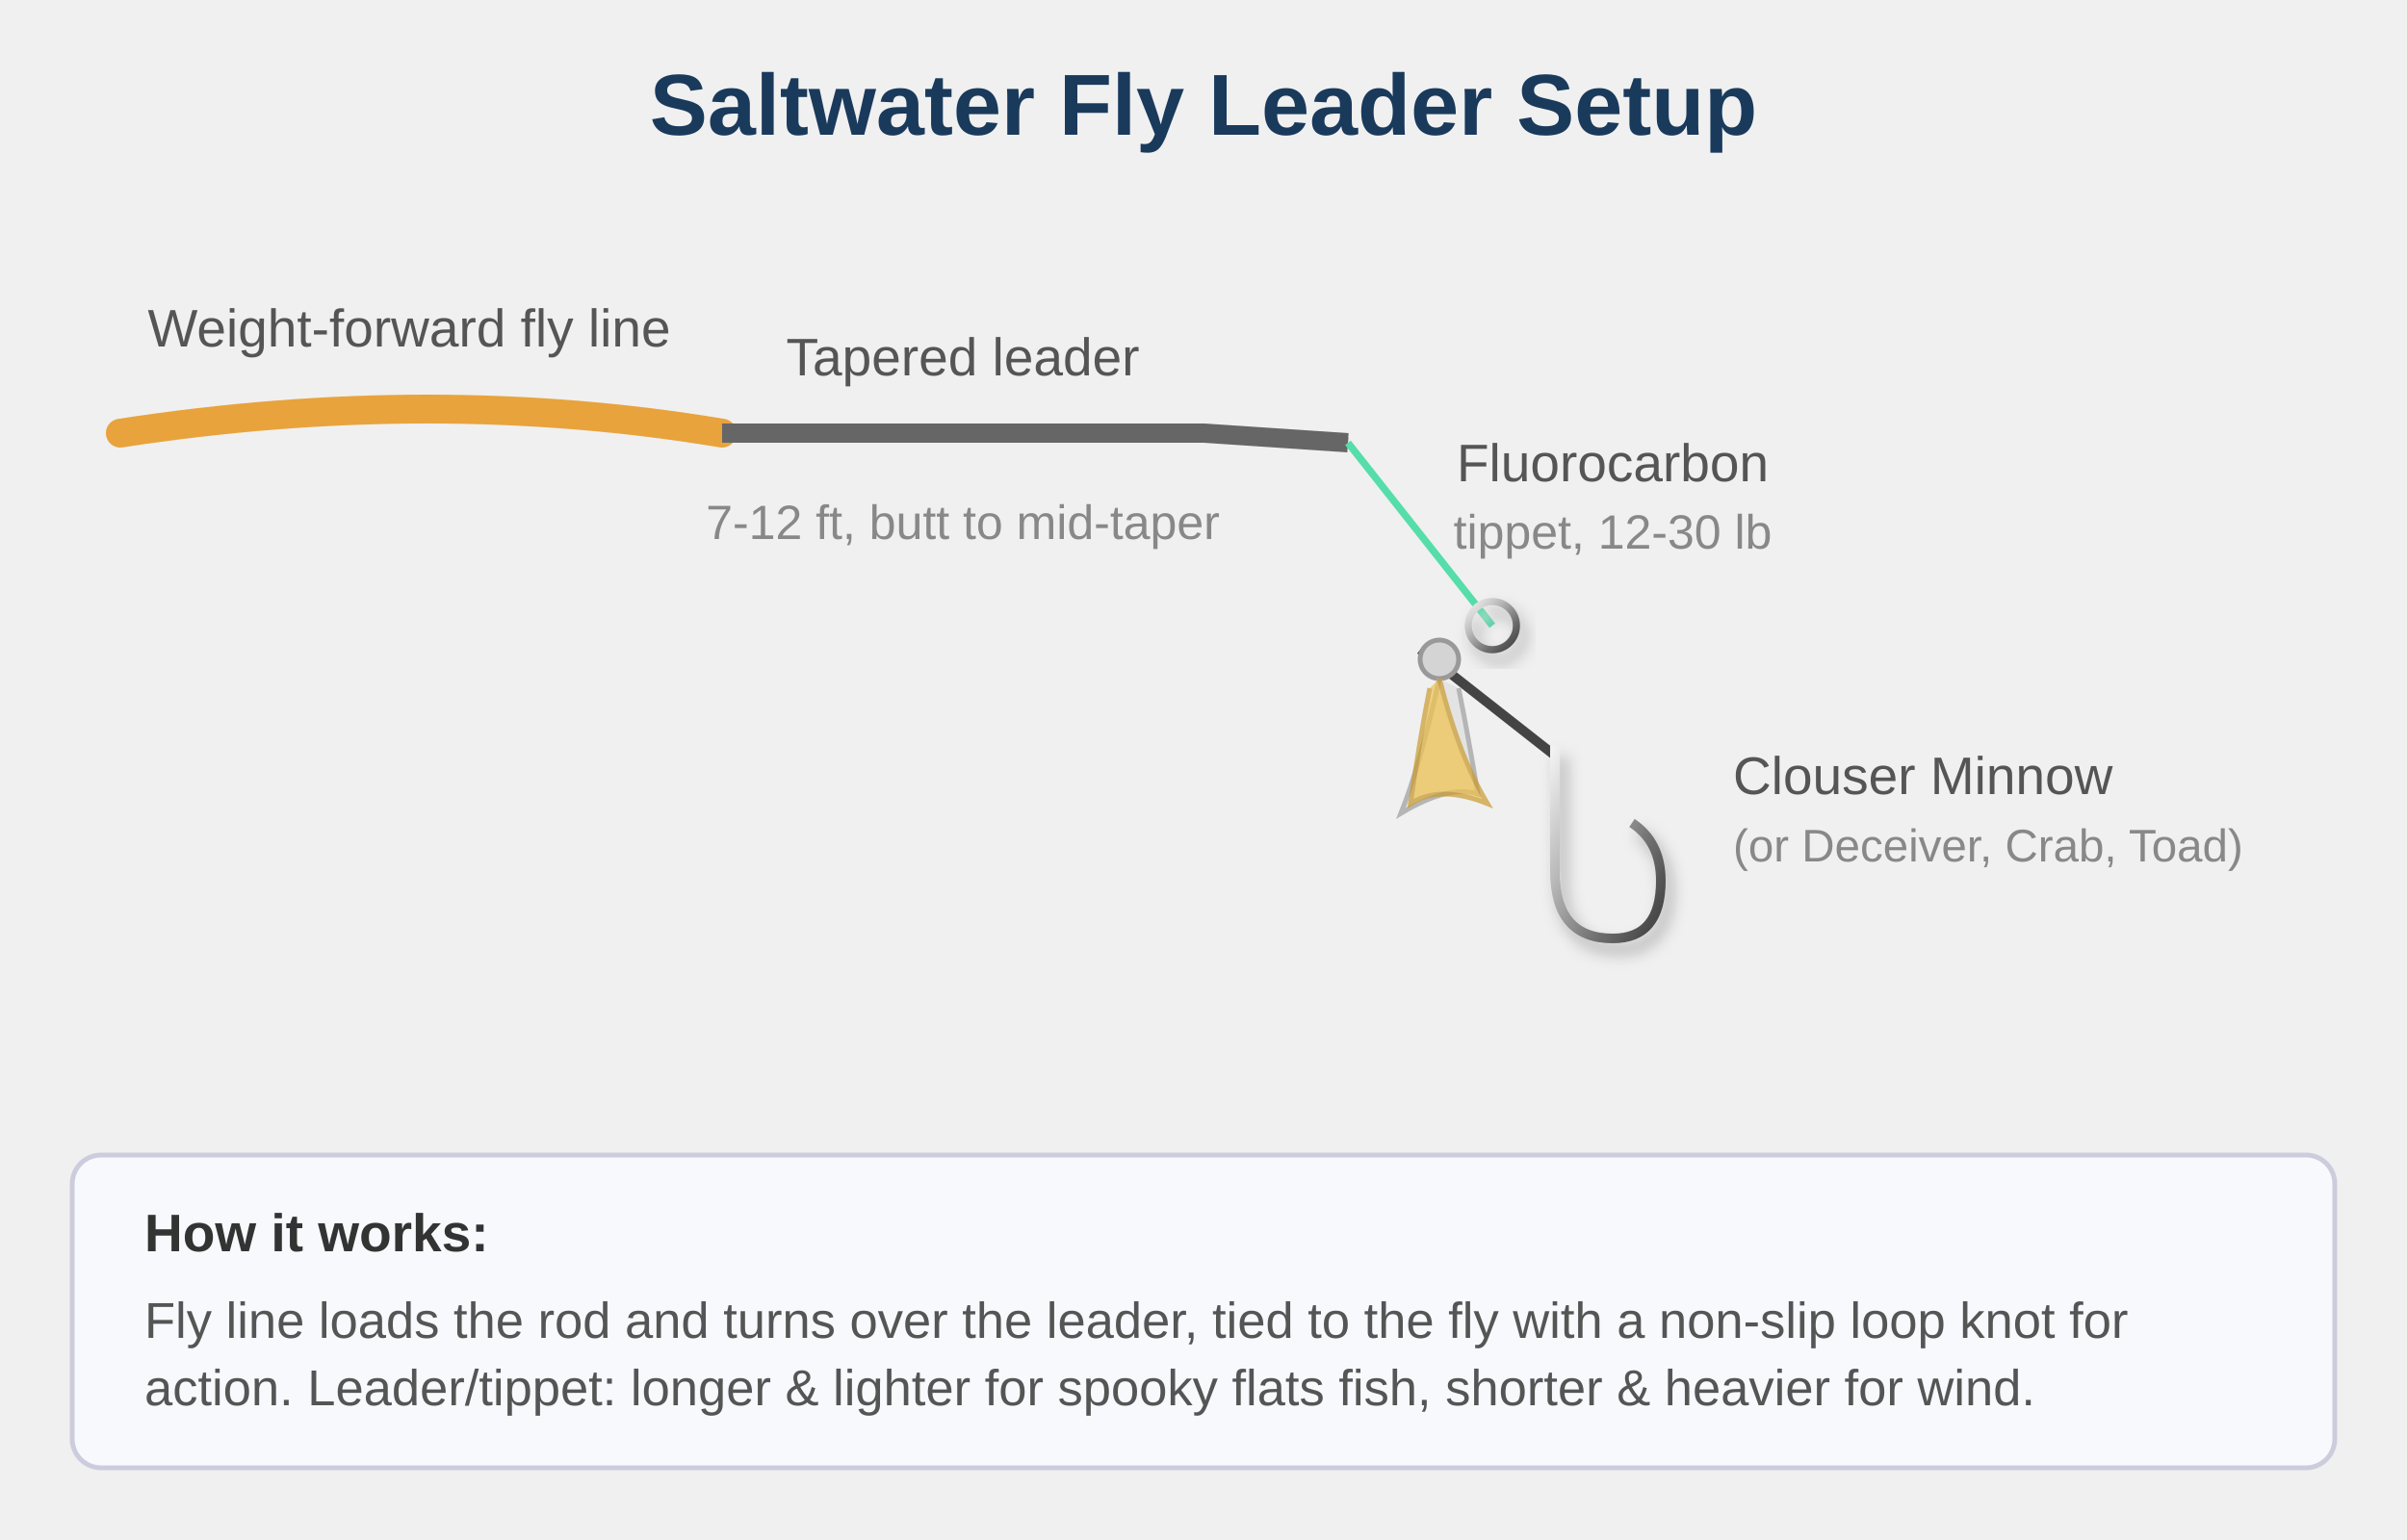
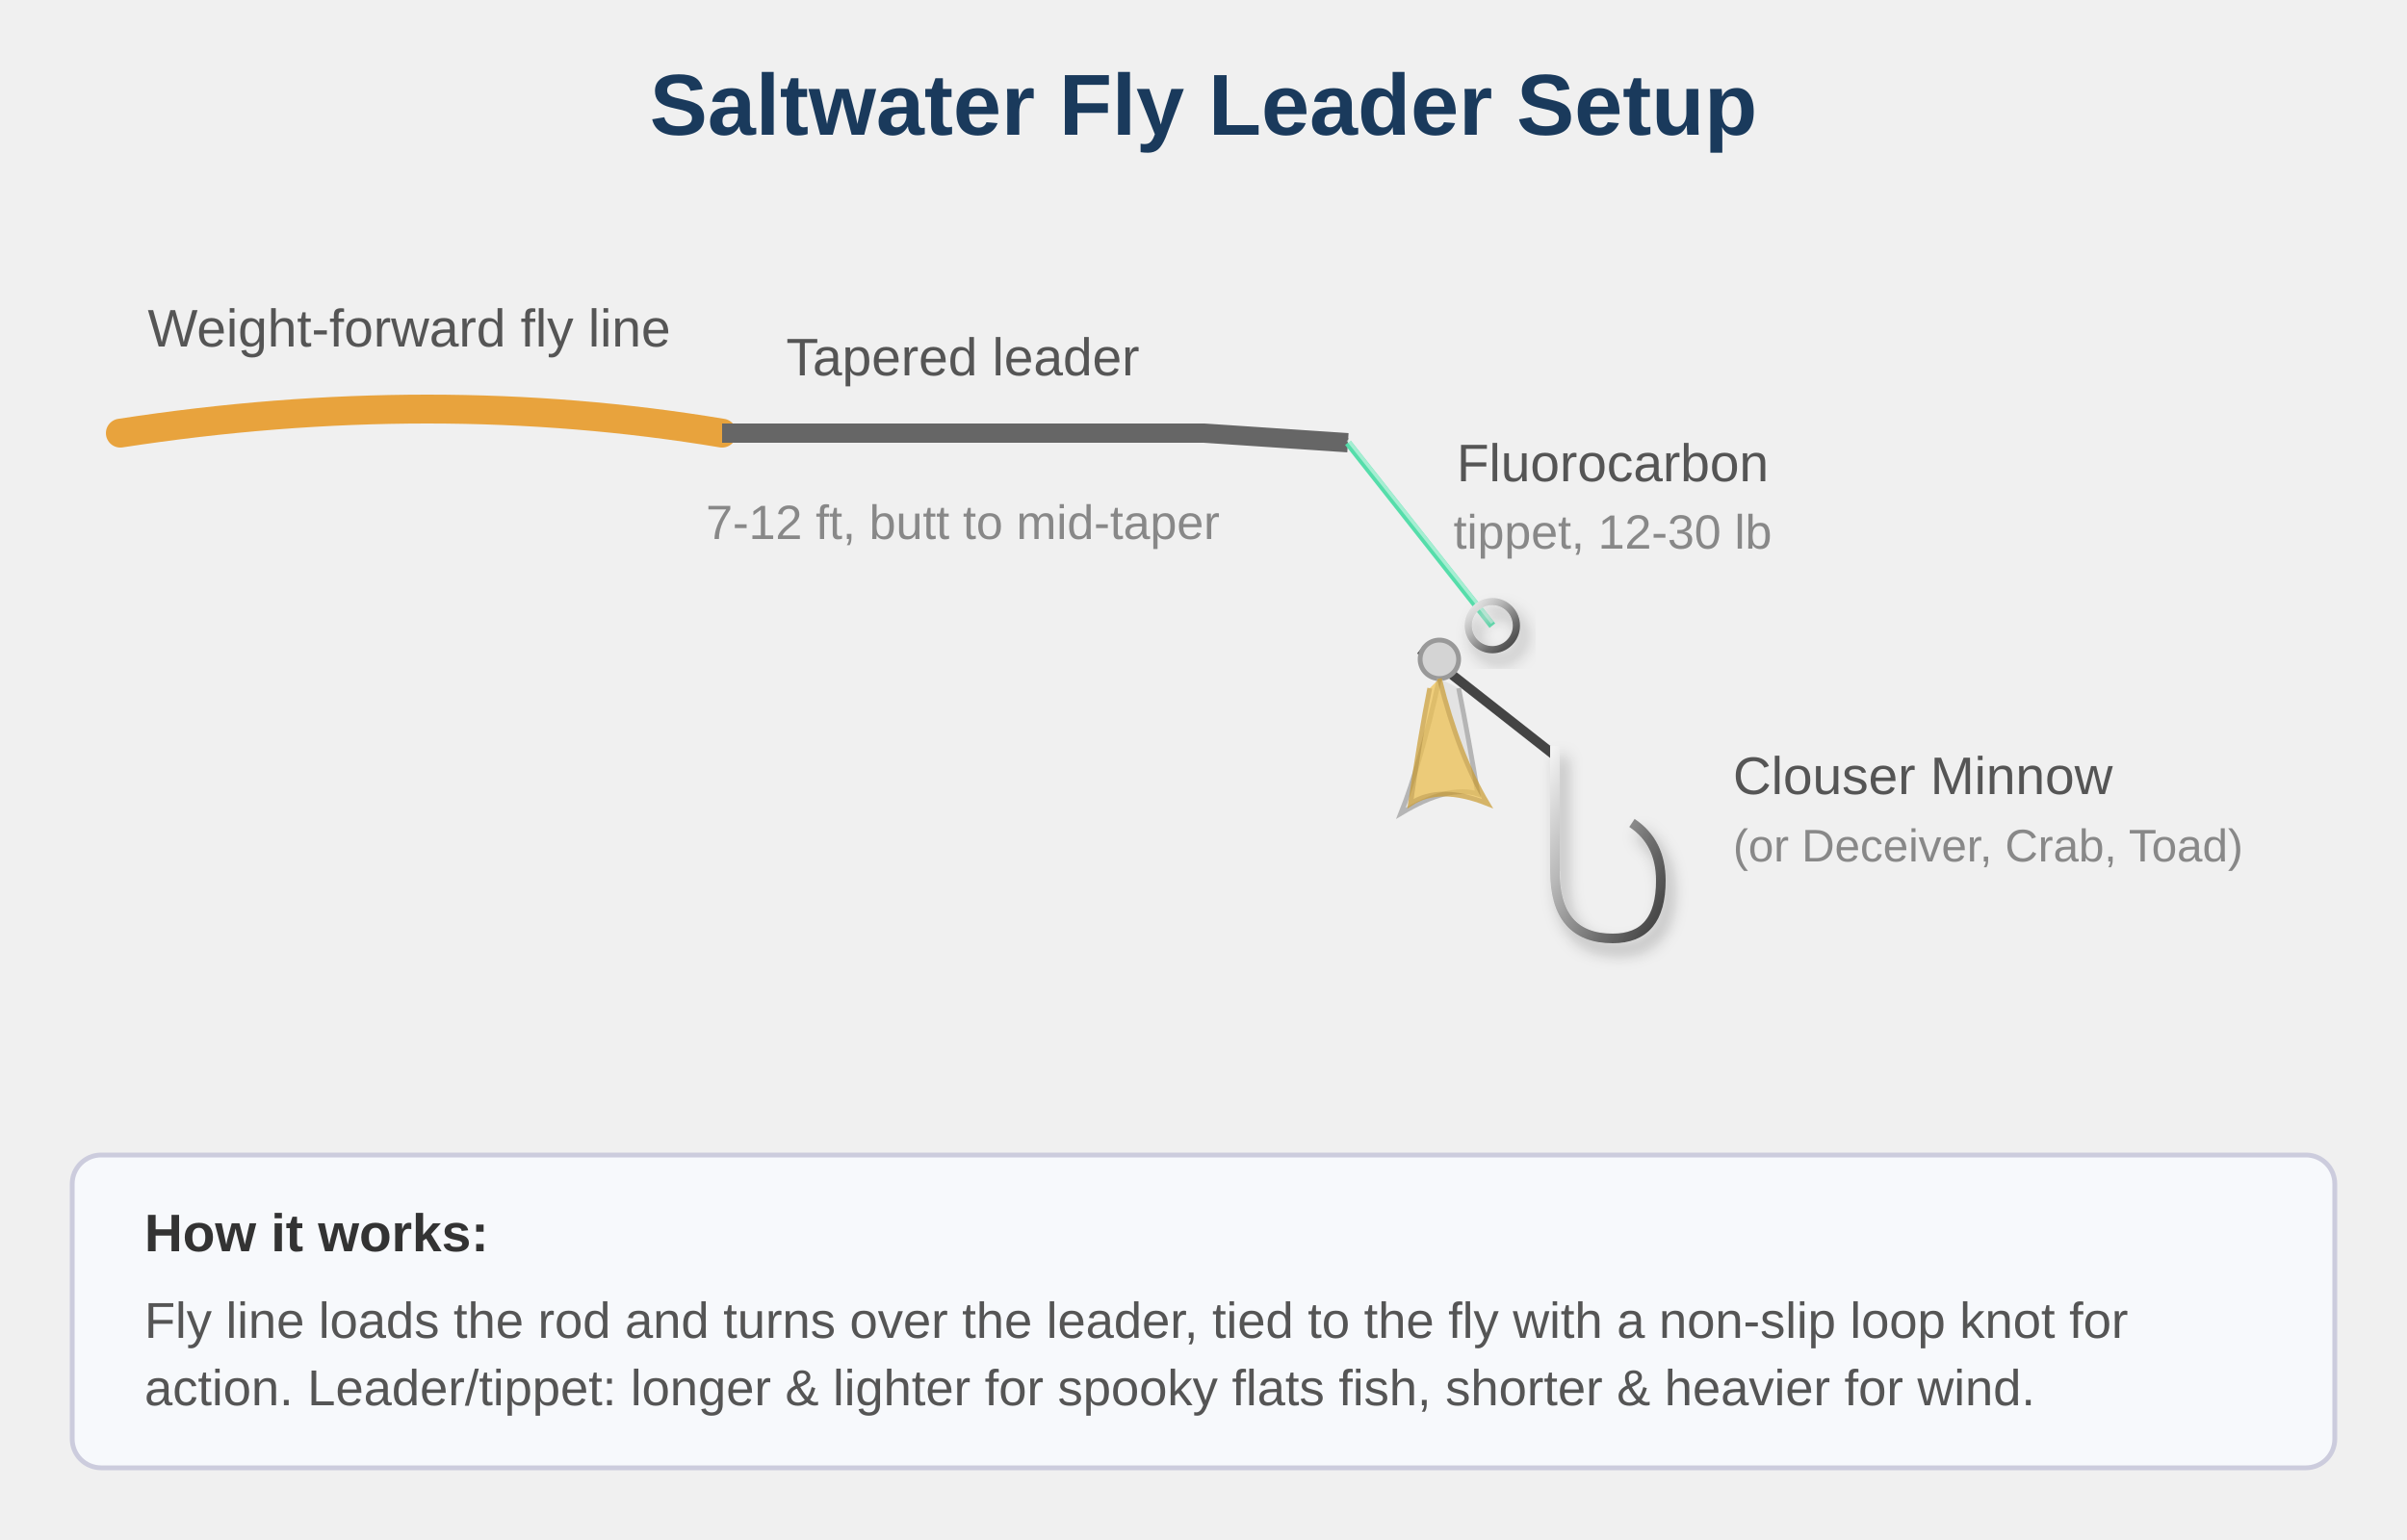
<svg xmlns="http://www.w3.org/2000/svg" viewBox="0 0 500 320" font-family="Arial, sans-serif">
  <defs>
    <radialGradient id="baitGrad" cx="35%" cy="30%" r="75%">
      <stop offset="0%" stop-color="#ffe4c4" />
      <stop offset="45%" stop-color="#e8b48a" />
      <stop offset="100%" stop-color="#b5794a" />
    </radialGradient>
    <filter id="glossBlur" x="-60%" y="-60%" width="220%" height="220%">
      <feGaussianBlur stdDeviation="1.1" />
    </filter>
  </defs>
  <defs>
    <linearGradient id="steelGrad" x1="0%" y1="0%" x2="100%" y2="100%">
      <stop offset="0%" stop-color="#f2f2f2" />
      <stop offset="35%" stop-color="#b8b8b8" />
      <stop offset="70%" stop-color="#6e6e6e" />
      <stop offset="100%" stop-color="#3d3d3d" />
    </linearGradient>
    <linearGradient id="steelGradDark" x1="0%" y1="0%" x2="100%" y2="100%">
      <stop offset="0%" stop-color="#9a9a9a" />
      <stop offset="45%" stop-color="#5c5c5c" />
      <stop offset="100%" stop-color="#242424" />
    </linearGradient>
    <radialGradient id="leadGrad" cx="32%" cy="30%" r="75%">
      <stop offset="0%" stop-color="#e2e2e2" />
      <stop offset="35%" stop-color="#9a9a9a" />
      <stop offset="75%" stop-color="#5c5c5c" />
      <stop offset="100%" stop-color="#333333" />
    </radialGradient>
    <filter id="softShadow" x="-40%" y="-40%" width="180%" height="180%">
      <feDropShadow dx="1.4" dy="2.2" stdDeviation="1.6" flood-color="#000000" flood-opacity="0.28" />
    </filter>
  </defs>
  <text x="250" y="28" text-anchor="middle" font-size="18" font-weight="bold" fill="#1a3a5c">Saltwater Fly Leader Setup</text>
  <path d="M25 90 Q90 80 150 90" fill="none" stroke="#e8a33d" stroke-width="6" stroke-linecap="round" />
  <text x="85" y="72" text-anchor="middle" font-size="11" fill="#555">Weight-forward fly line</text>
  <path d="M150 90 L250 90 L280 92" fill="none" stroke="#666" stroke-width="4" />
  <path d="M250 90 L280 92" fill="none" stroke="#666" stroke-width="2" />
  <text x="200" y="78" text-anchor="middle" font-size="11" fill="#555">Tapered leader</text>
  <text x="200" y="112" text-anchor="middle" font-size="10" fill="#888">7-12 ft, butt to mid-taper</text>
  <line x1="280" y1="92" x2="310" y2="130" stroke="#5da" stroke-width="1.5" />
+   <line x1="280" y1="91.4" x2="310" y2="129.4" stroke="#e8fbf3" stroke-width="0.70" opacity="0.55" />
  <text x="335" y="100" text-anchor="middle" font-size="11" fill="#555">Fluorocarbon</text>
  <text x="335" y="114" text-anchor="middle" font-size="10" fill="#888">tippet, 12-30 lb</text>
  <circle cx="310" cy="130" r="5" fill="none" stroke="url(#steelGrad)" stroke-width="1.5" filter="url(#softShadow)" />
  <ellipse cx="308.4" cy="128.2" rx="1.6" ry="1.6" fill="#ffffff" opacity="0.5" filter="url(#glossBlur)" />
  <g transform="translate(295, 135)">
    <path d="M0 0 L28 22" stroke="#444" stroke-width="2" />
    <circle cx="4" cy="2" r="4" fill="#d4d4d4" stroke="#999" stroke-width="1" />
    <path d="M4 6 Q0 24 -4 34 Q6 28 12 30 Q10 18 8 8" fill="#e0e0e0" stroke="#aaa" stroke-width="1" opacity="0.85" />
    <path d="M4 6 Q8 22 14 32 Q4 28 -2 32 Q0 18 2 8" fill="#f0c14b" stroke="#c99a2e" stroke-width="1" opacity="0.7" />
    <path d="M28 20 L28 46 Q28 60 40 60 Q50 60 50 48 Q50 40 44 36" fill="none" stroke="url(#steelGrad)" stroke-width="2" filter="url(#softShadow)" />
  </g>
  <text x="360" y="165" font-size="11" fill="#555">Clouser Minnow</text>
  <text x="360" y="179" font-size="9.5" fill="#888">(or Deceiver, Crab, Toad)</text>
  <rect x="15" y="240" width="470" height="65" rx="6" fill="#f7f9fc" stroke="#ccd" stroke-width="1" />
  <text x="30" y="260" font-size="11" fill="#333" font-weight="bold">How it works:</text>
  <text x="30" y="278" font-size="10.5" fill="#555">Fly line loads the rod and turns over the leader, tied to the fly with a non-slip loop knot for</text>
  <text x="30" y="292" font-size="10.5" fill="#555">action. Leader/tippet: longer &amp; lighter for spooky flats fish, shorter &amp; heavier for wind.</text>
</svg>
